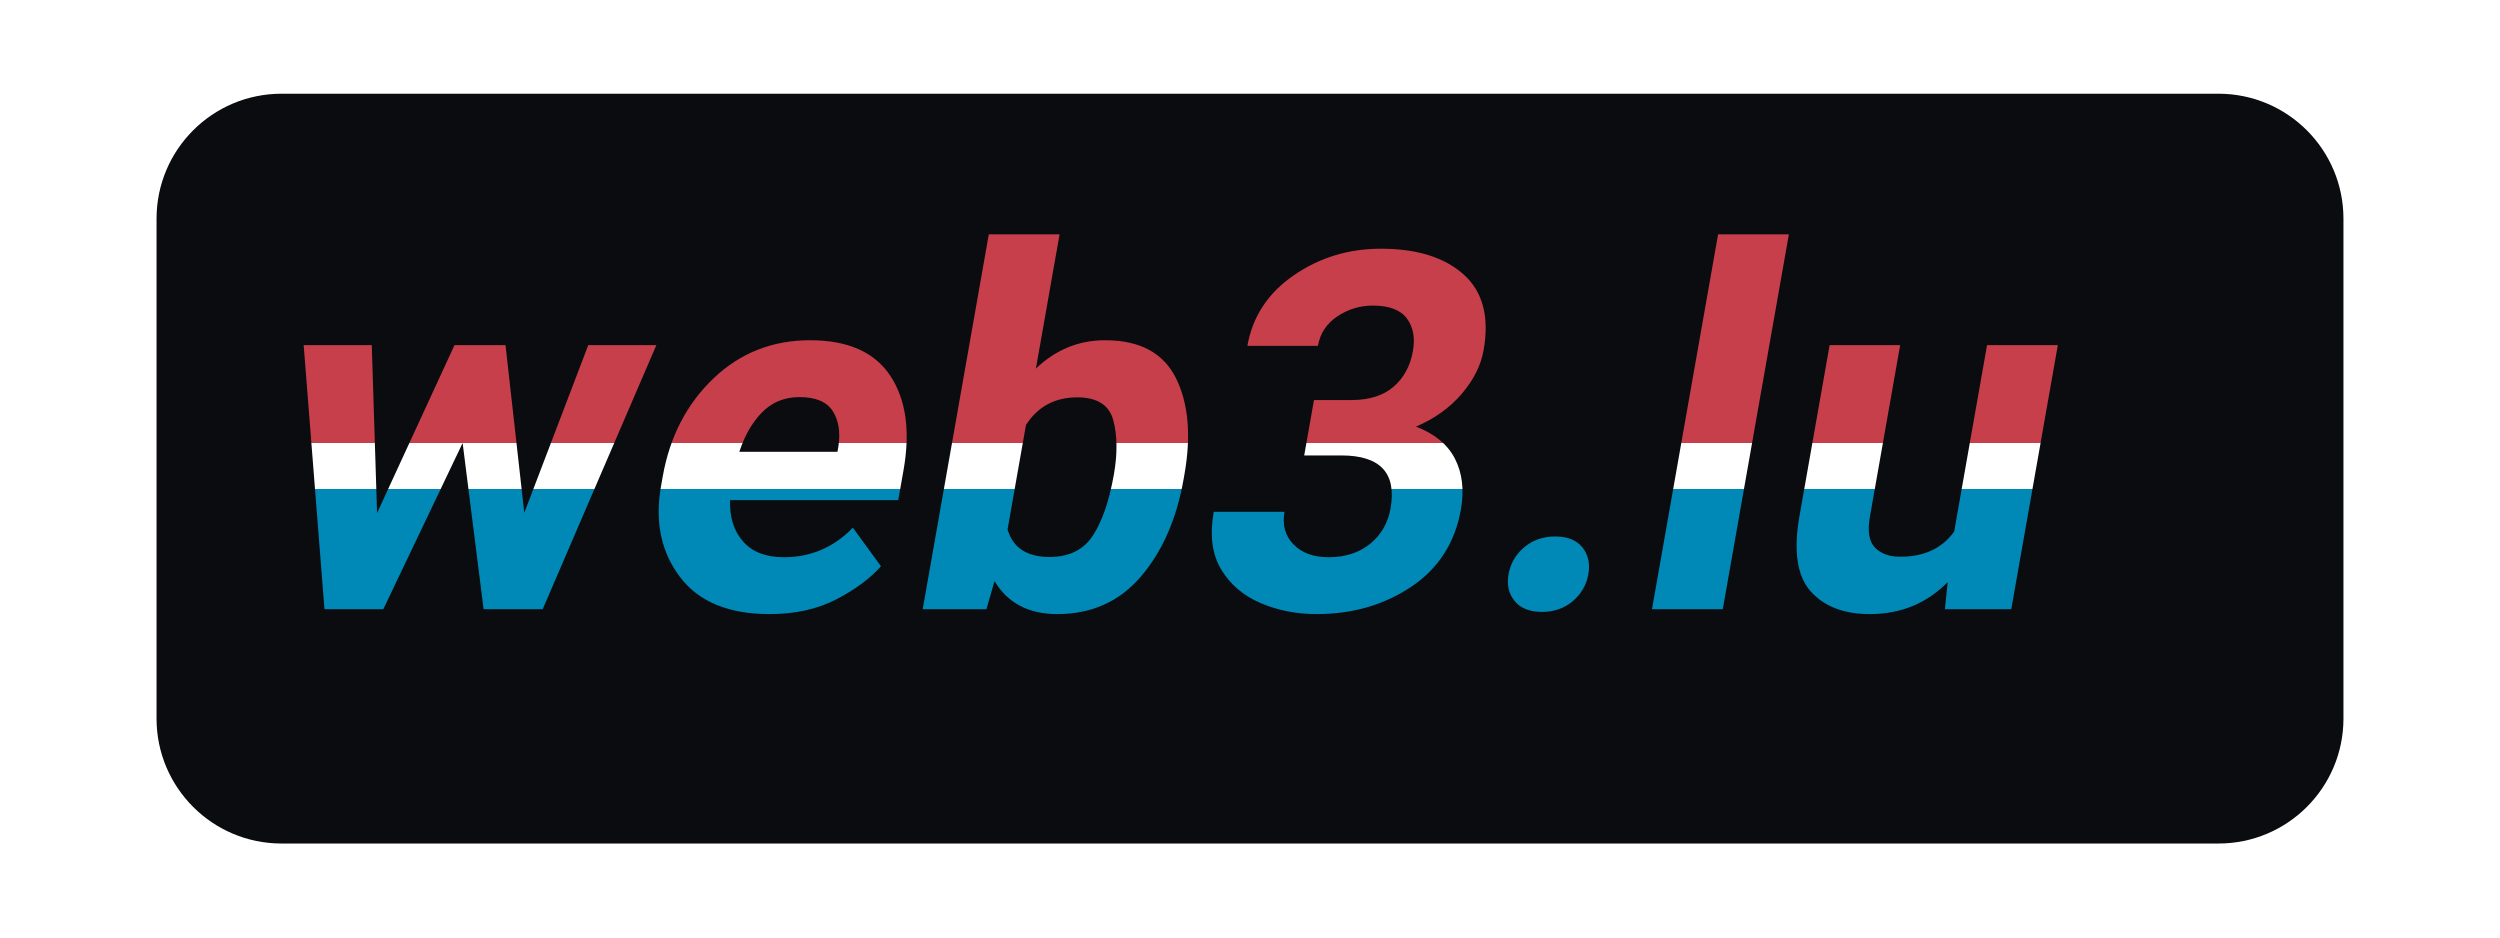
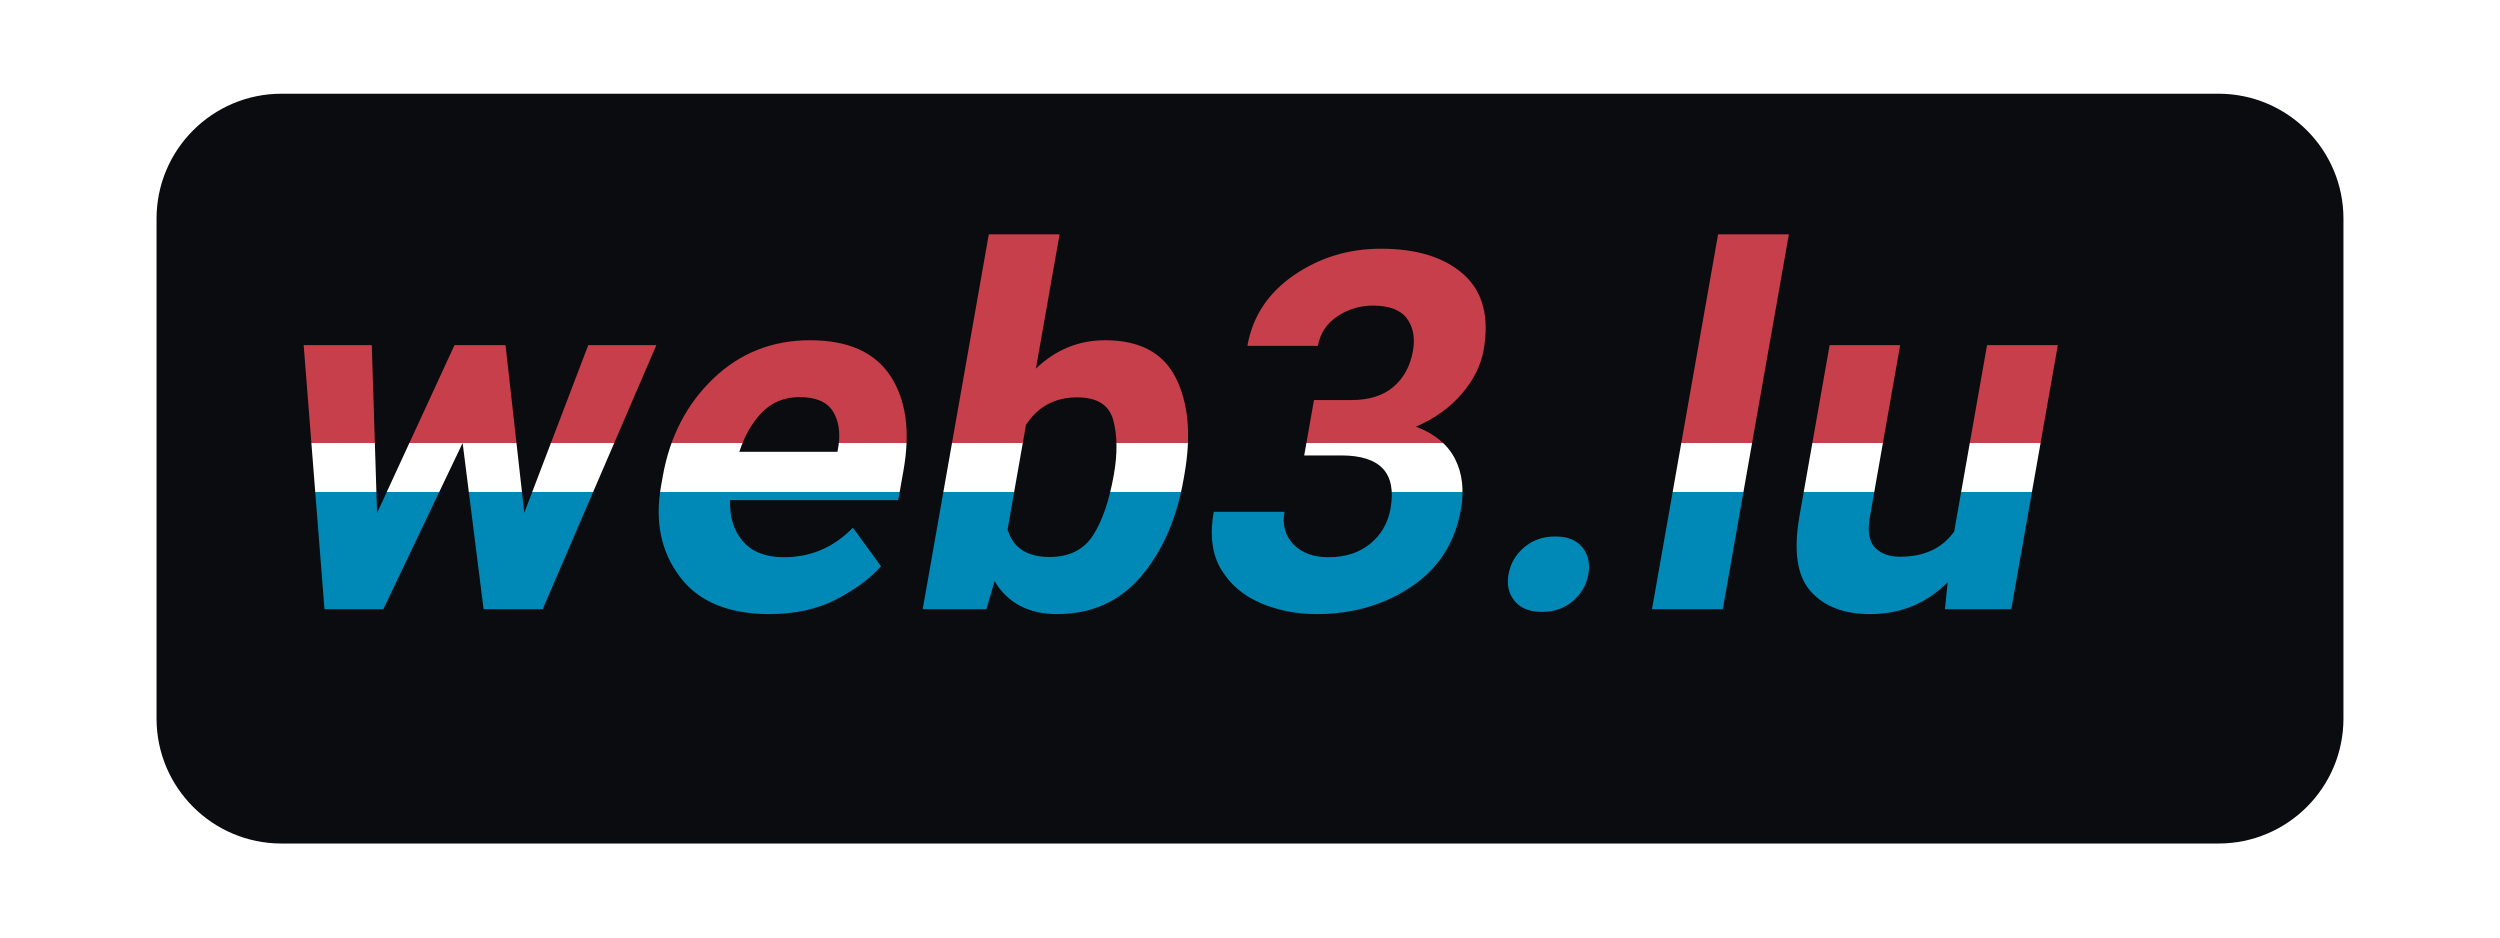
<svg xmlns="http://www.w3.org/2000/svg" width="122.7" height="46" viewBox="0 0 320 120" role="img" aria-labelledby="title desc">
  <defs>
    <linearGradient id="lux-flag" x1="0" y1="0" x2="0" y2="1">
      <stop offset="0%" stop-color="#C73F4A" />
      <stop offset="55%" stop-color="#C73F4A" />
      <stop offset="55%" stop-color="#FFFFFF" />
-       <stop offset="67%" stop-color="#FFFFFF" />
-       <stop offset="67%" stop-color="#0089B6" />
+       <stop offset="68%" stop-color="#FFFFFF" />
+       <stop offset="68%" stop-color="#0089B6" />
      <stop offset="100%" stop-color="#0089B6" />
    </linearGradient>
    <style>
      .card { fill:#0B0C10; }
      .label{
        font-family:"Outfit",system-ui,-apple-system,"Segoe UI",Roboto,"Helvetica Neue",Arial,sans-serif;
        font-weight:700;
        letter-spacing:.5px;
        transform:skewX(-10deg);
        transform-origin:left center;
      }
    </style>
  </defs>
  <rect x="20" y="12" width="280" height="96" rx="16" class="card" />
  <g transform="translate(32,78)">
    <text x="0" y="0" class="label" font-size="64" fill="url(#lux-flag)">web3.lu</text>
  </g>
</svg>
